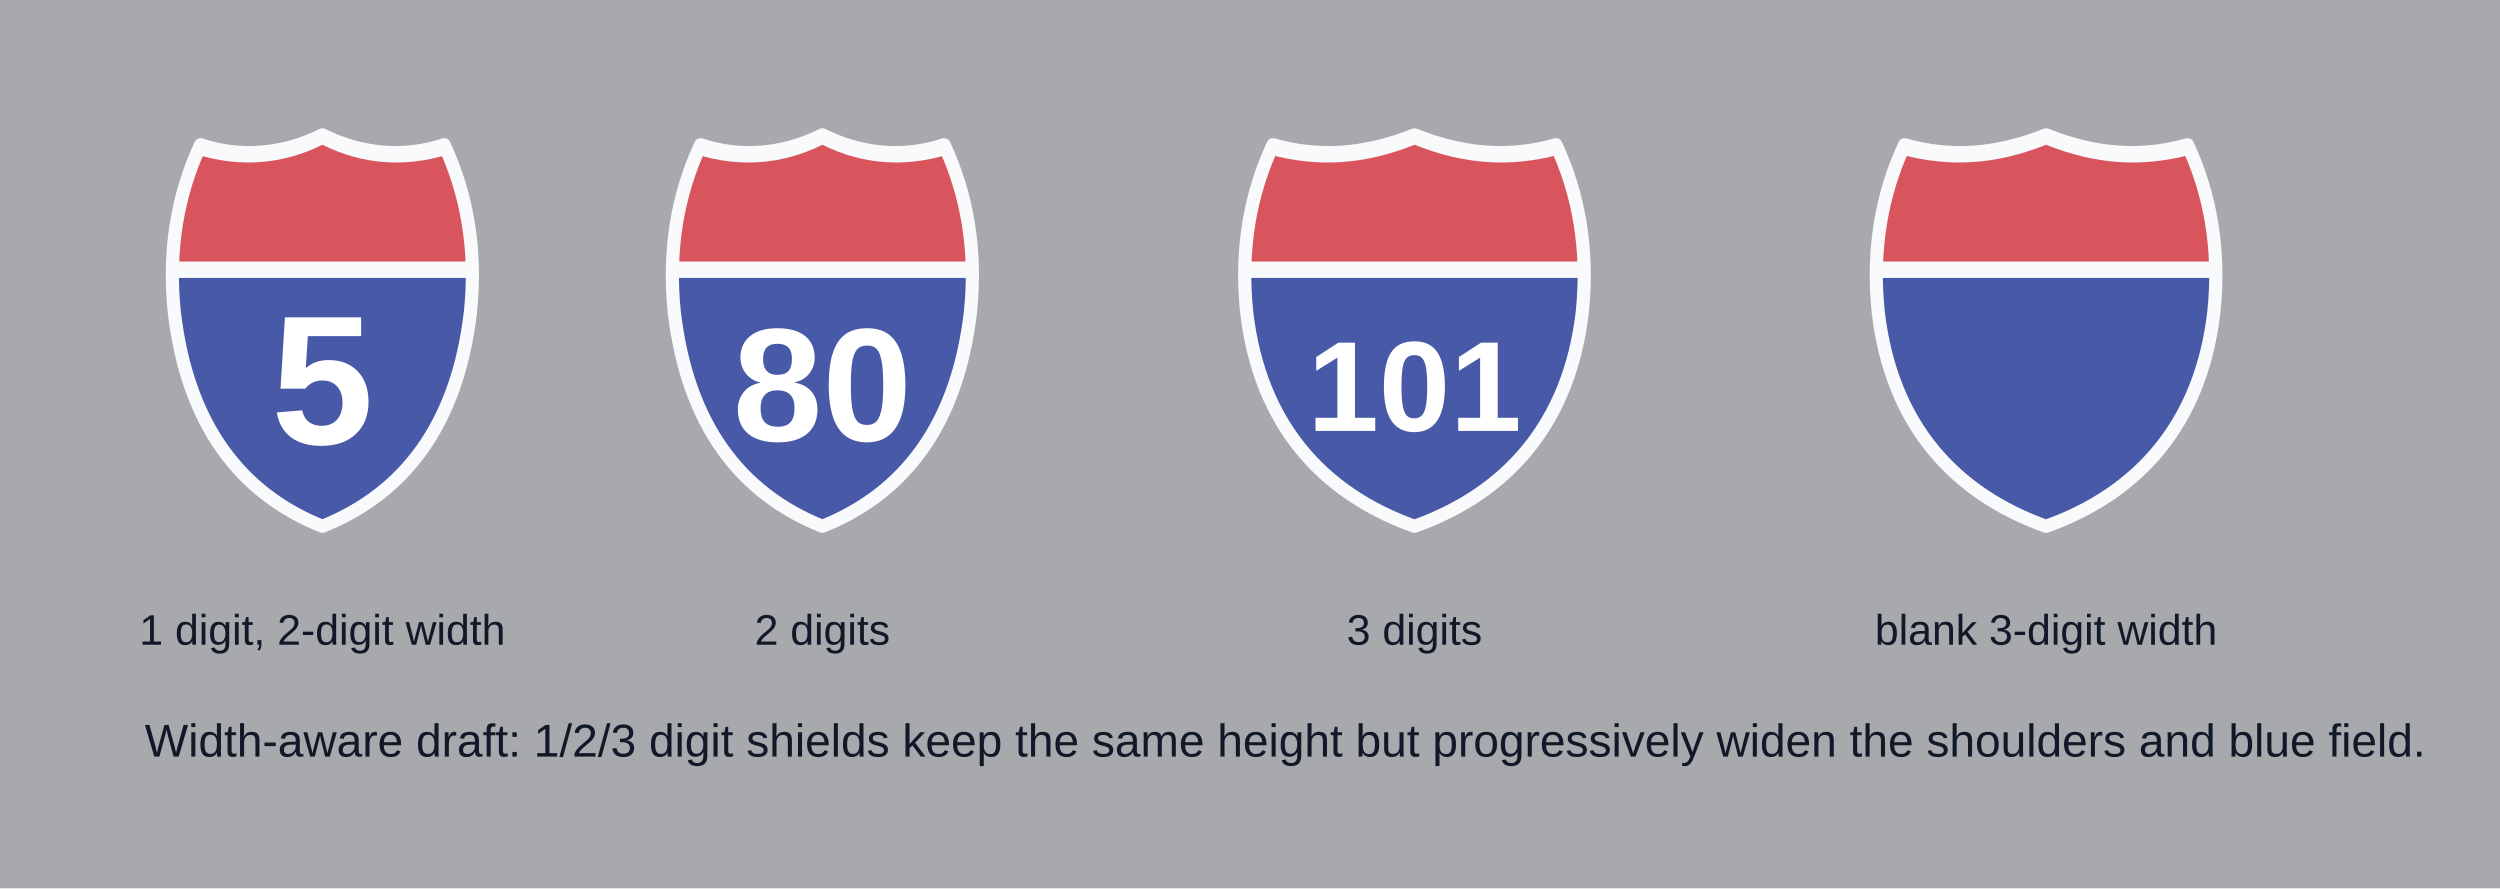
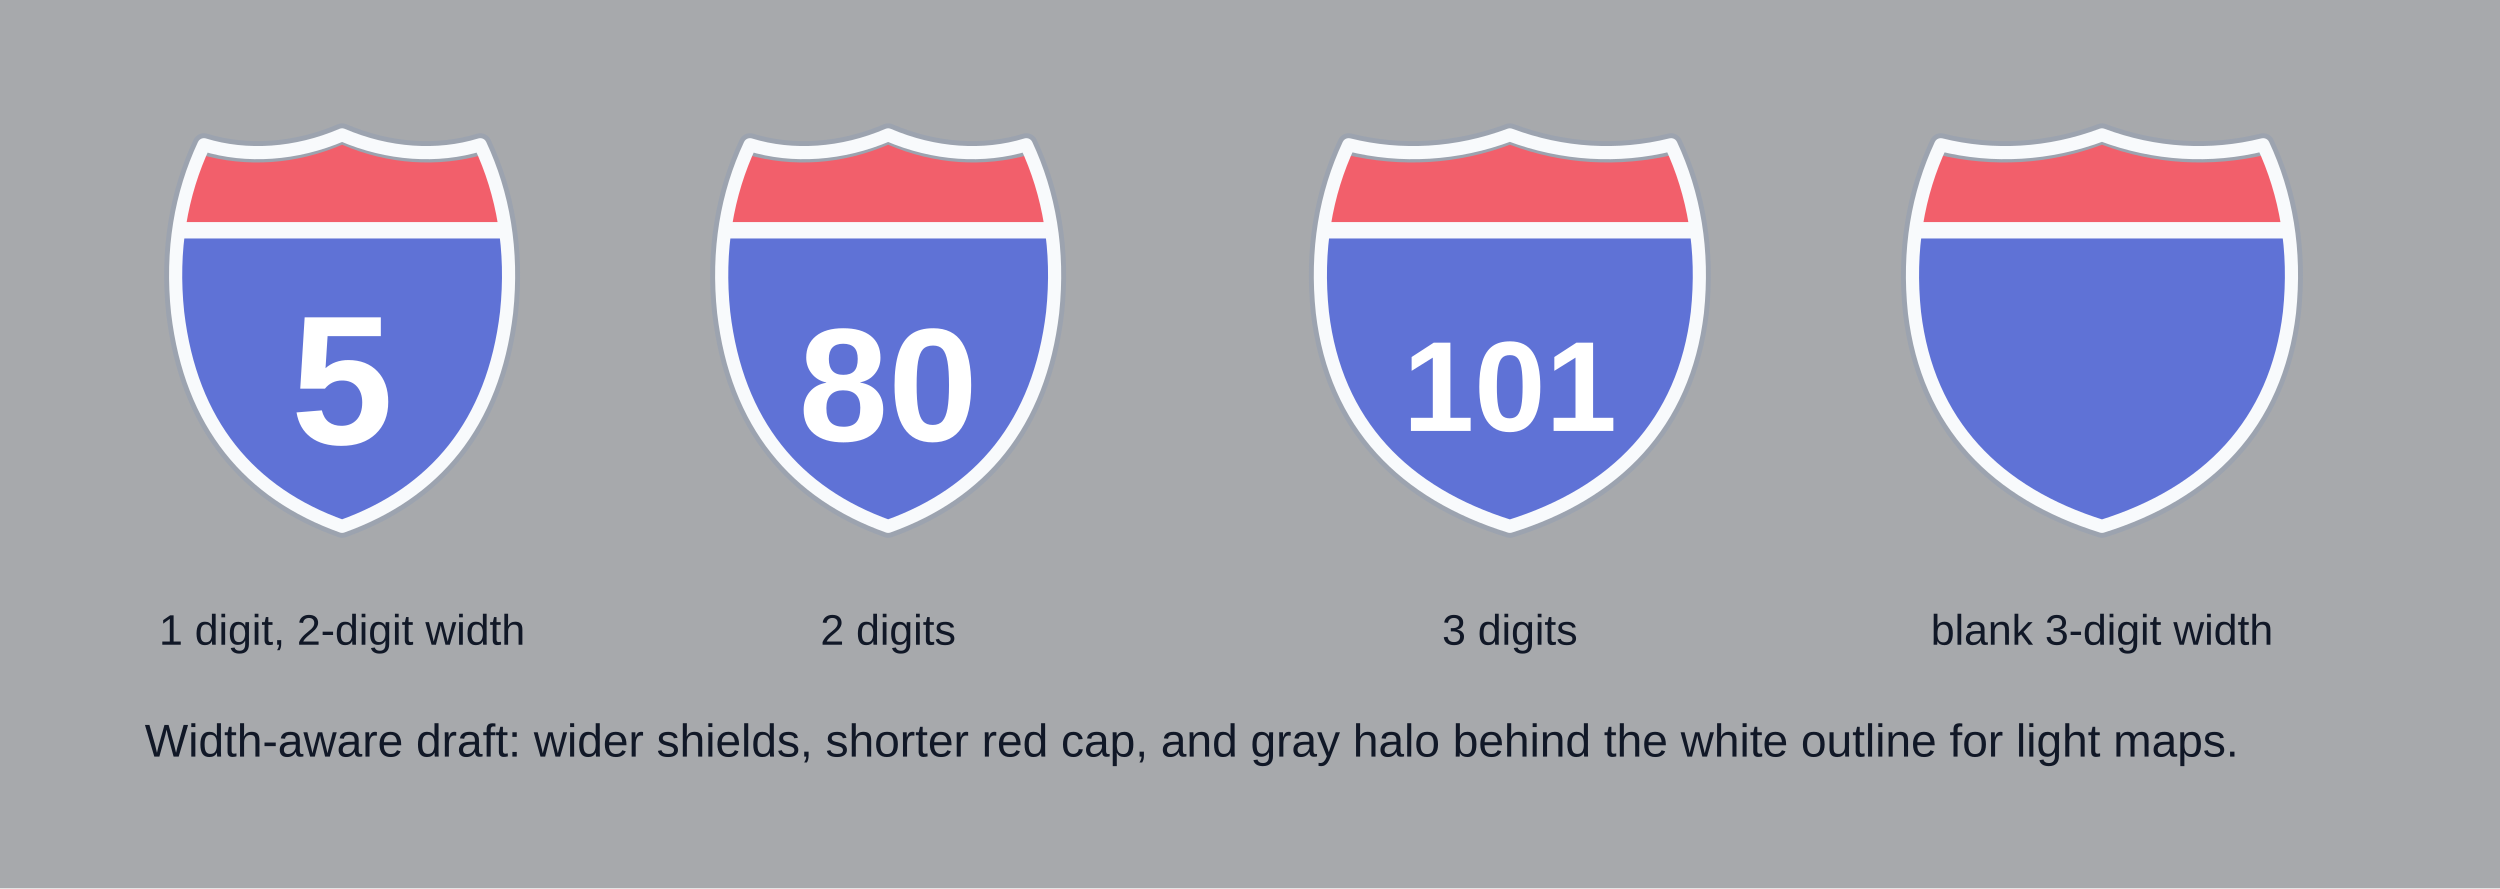
<svg xmlns="http://www.w3.org/2000/svg" width="760" height="270" viewBox="0 0 760 270">
  <rect width="760" height="270" fill="#a7a9ac" />
  <defs>
-     <symbol id="shield-1" viewBox="0 0 94 132">
-       <path id="shape-1" d="M15 10 C25 14 36 13 47 7 C58 13 69 14 79 10            C86 25 89 42 87 61 C83 95 69 116 47 126            C25 116 11 95 7 61 C5 42 8 25 15 10Z" />
+     <symbol id="shield-1" viewBox="0 0 102 132">
+       <path id="shape-1" d="M15 10 C26 14 39 13 51 7 C63 13 76 14 87 10            C94 25 97 42 95 61 C91 95 76 116 51 126            C26 116 11 95 7 61 C5 42 8 25 15 10Z" />
      <clipPath id="clip-1">
        <use href="#shape-1" />
      </clipPath>
-       <use href="#shape-1" fill="#f8fafc" stroke="#d1d5db" stroke-width="2" stroke-linejoin="round" />
+       <use href="#shape-1" fill="#f8fafc" stroke="#9ca3af" stroke-width="7" stroke-linejoin="round" />
      <g clip-path="url(#clip-1)">
-         <path d="M14 13 C25 17 36 16 47 10 C58 16 69 17 80 13 C84 25 86 36 87 48 H7 C8 36 10 25 14 13Z" fill="#d9555e" />
-         <path d="M7 48H87V132H7Z" fill="#4859a8" />
-         <path d="M7 48H87" stroke="#f8fafc" stroke-width="5" />
+         <path d="M14 13 C26 17 39 16 51 10 C63 16 76 17 88 13 C91 22 93 29 94 36 H8 C9 29 11 22 14 13Z" fill="#f25f6b" />
+         <path d="M8 36H94V132H8Z" fill="#5f72d6" />
+         <path d="M8 36H94" stroke="#f8fafc" stroke-width="5" />
      </g>
      <use href="#shape-1" fill="none" stroke="#f8fafc" stroke-width="4" stroke-linejoin="round" />
    </symbol>
-     <symbol id="shield-2" viewBox="0 0 108 132">
-       <path id="shape-2" d="M17 10 C29 14 42 13 54 7 C66 13 79 14 91 10            C98 25 101 42 99 61 C95 95 79 116 54 126            C29 116 13 95 9 61 C7 42 10 25 17 10Z" />
+     <symbol id="shield-2" viewBox="0 0 120 132">
+       <path id="shape-2" d="M18 10 C31 14 46 13 60 7 C74 13 89 14 102 10            C109 25 112 42 110 61 C106 95 88 116 60 126            C32 116 14 95 10 61 C8 42 11 25 18 10Z" />
      <clipPath id="clip-2">
        <use href="#shape-2" />
      </clipPath>
-       <use href="#shape-2" fill="#f8fafc" stroke="#d1d5db" stroke-width="2" stroke-linejoin="round" />
+       <use href="#shape-2" fill="#f8fafc" stroke="#9ca3af" stroke-width="7" stroke-linejoin="round" />
      <g clip-path="url(#clip-2)">
-         <path d="M16 13 C29 17 42 16 54 10 C66 16 79 17 92 13 C96 25 98 36 99 48 H9 C10 36 12 25 16 13Z" fill="#d9555e" />
-         <path d="M9 48H99V132H9Z" fill="#4859a8" />
-         <path d="M9 48H99" stroke="#f8fafc" stroke-width="5" />
+         <path d="M17 13 C31 17 46 16 60 10 C74 16 89 17 103 13 C106 22 108 29 109 36 H11 C12 29 14 22 17 13Z" fill="#f25f6b" />
+         <path d="M11 36H109V132H11Z" fill="#5f72d6" />
+         <path d="M11 36H109" stroke="#f8fafc" stroke-width="5" />
      </g>
      <use href="#shape-2" fill="none" stroke="#f8fafc" stroke-width="4" stroke-linejoin="round" />
    </symbol>
-     <symbol id="shield-3" viewBox="0 0 124 132">
-       <path id="shape-3" d="M19 10 C33 14 47 13 62 7 C77 13 91 14 105 10            C112 25 115 42 113 61 C109 95 90 116 62 126            C34 116 15 95 11 61 C9 42 12 25 19 10Z" />
+     <symbol id="shield-3" viewBox="0 0 138 132">
+       <path id="shape-3" d="M20 10 C36 14 53 13 69 7 C85 13 102 14 118 10            C125 25 128 42 126 61 C122 95 101 116 69 126            C37 116 16 95 12 61 C10 42 13 25 20 10Z" />
      <clipPath id="clip-3">
        <use href="#shape-3" />
      </clipPath>
-       <use href="#shape-3" fill="#f8fafc" stroke="#d1d5db" stroke-width="2" stroke-linejoin="round" />
+       <use href="#shape-3" fill="#f8fafc" stroke="#9ca3af" stroke-width="7" stroke-linejoin="round" />
      <g clip-path="url(#clip-3)">
-         <path d="M18 13 C33 17 47 16 62 10 C77 16 91 17 106 13 C110 25 112 36 113 48 H11 C12 36 14 25 18 13Z" fill="#d9555e" />
-         <path d="M11 48H113V132H11Z" fill="#4859a8" />
-         <path d="M11 48H113" stroke="#f8fafc" stroke-width="5" />
+         <path d="M19 13 C36 17 53 16 69 10 C85 16 102 17 119 13 C122 22 124 29 125 36 H13 C14 29 16 22 19 13Z" fill="#f25f6b" />
+         <path d="M13 36H125V132H13Z" fill="#5f72d6" />
+         <path d="M13 36H125" stroke="#f8fafc" stroke-width="5" />
      </g>
      <use href="#shape-3" fill="none" stroke="#f8fafc" stroke-width="4" stroke-linejoin="round" />
    </symbol>
  </defs>
  <g transform="translate(44 34)">
-     <use href="#shield-2" width="108" height="132" />
-     <text x="54" y="101" text-anchor="middle" font-family="Arial, Helvetica, sans-serif" font-weight="700" font-size="56" fill="#ffffff">5</text>
-     <text x="54" y="162" text-anchor="middle" font-family="Arial, Helvetica, sans-serif" font-size="13" fill="#111827">1 digit, 2-digit width</text>
+     <use href="#shield-2" width="120" height="132" />
+     <text x="60" y="101" text-anchor="middle" font-family="Arial, Helvetica, sans-serif" font-weight="700" font-size="56" fill="#ffffff">5</text>
+     <text x="60" y="162" text-anchor="middle" font-family="Arial, Helvetica, sans-serif" font-size="13" fill="#111827">1 digit, 2-digit width</text>
  </g>
-   <g transform="translate(196 34)">
-     <use href="#shield-2" width="108" height="132" />
-     <text x="54" y="100" text-anchor="middle" font-family="Arial, Helvetica, sans-serif" font-weight="700" font-size="49" fill="#ffffff">80</text>
-     <text x="54" y="162" text-anchor="middle" font-family="Arial, Helvetica, sans-serif" font-size="13" fill="#111827">2 digits</text>
+   <g transform="translate(210 34)">
+     <use href="#shield-2" width="120" height="132" />
+     <text x="60" y="100" text-anchor="middle" font-family="Arial, Helvetica, sans-serif" font-weight="700" font-size="49" fill="#ffffff">80</text>
+     <text x="60" y="162" text-anchor="middle" font-family="Arial, Helvetica, sans-serif" font-size="13" fill="#111827">2 digits</text>
  </g>
-   <g transform="translate(368 34)">
-     <use href="#shield-3" width="124" height="132" />
-     <text x="62" y="97" text-anchor="middle" font-family="Arial, Helvetica, sans-serif" font-weight="700" font-size="39" fill="#ffffff">101</text>
-     <text x="62" y="162" text-anchor="middle" font-family="Arial, Helvetica, sans-serif" font-size="13" fill="#111827">3 digits</text>
+   <g transform="translate(390 34)">
+     <use href="#shield-3" width="138" height="132" />
+     <text x="69" y="97" text-anchor="middle" font-family="Arial, Helvetica, sans-serif" font-weight="700" font-size="39" fill="#ffffff">101</text>
+     <text x="69" y="162" text-anchor="middle" font-family="Arial, Helvetica, sans-serif" font-size="13" fill="#111827">3 digits</text>
  </g>
-   <g transform="translate(560 34)">
-     <use href="#shield-3" width="124" height="132" />
-     <text x="62" y="162" text-anchor="middle" font-family="Arial, Helvetica, sans-serif" font-size="13" fill="#111827">blank 3-digit width</text>
+   <g transform="translate(570 34)">
+     <use href="#shield-3" width="138" height="132" />
+     <text x="69" y="162" text-anchor="middle" font-family="Arial, Helvetica, sans-serif" font-size="13" fill="#111827">blank 3-digit width</text>
  </g>
  <g transform="translate(44 230)" fill="#111827" font-family="Arial, Helvetica, sans-serif" font-size="14">
-     <text>Width-aware draft: 1/2/3 digit shields keep the same height but progressively widen the shoulders and blue field.</text>
+     <text>Width-aware draft: wider shields, shorter red cap, and gray halo behind the white outline for light maps.</text>
  </g>
</svg>
